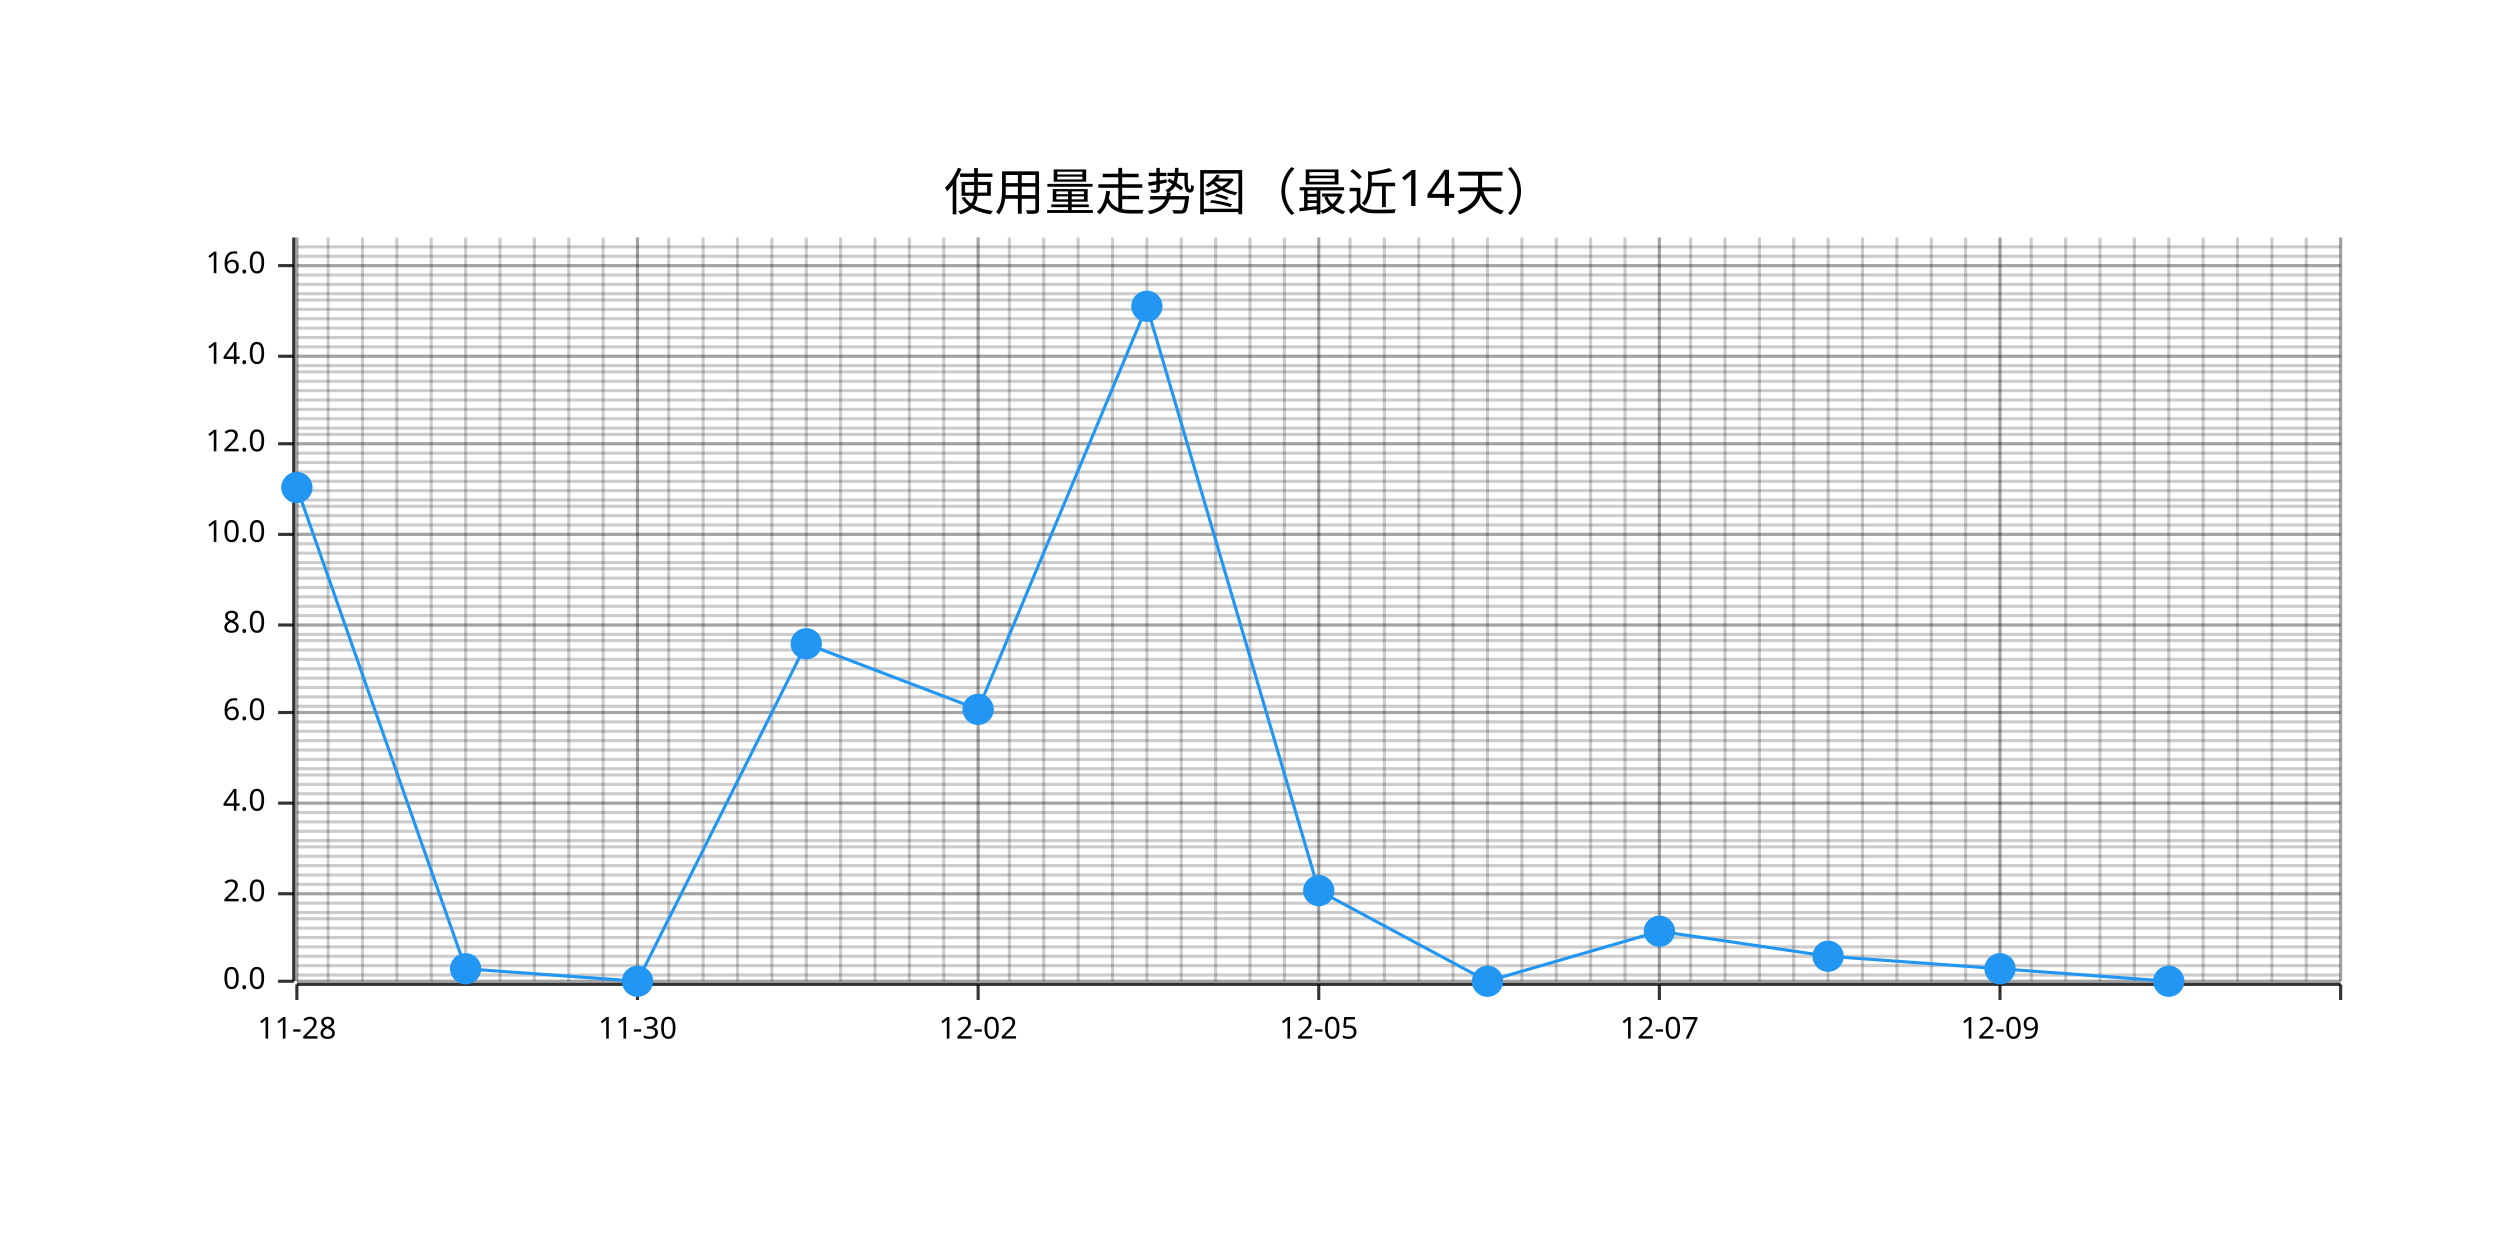
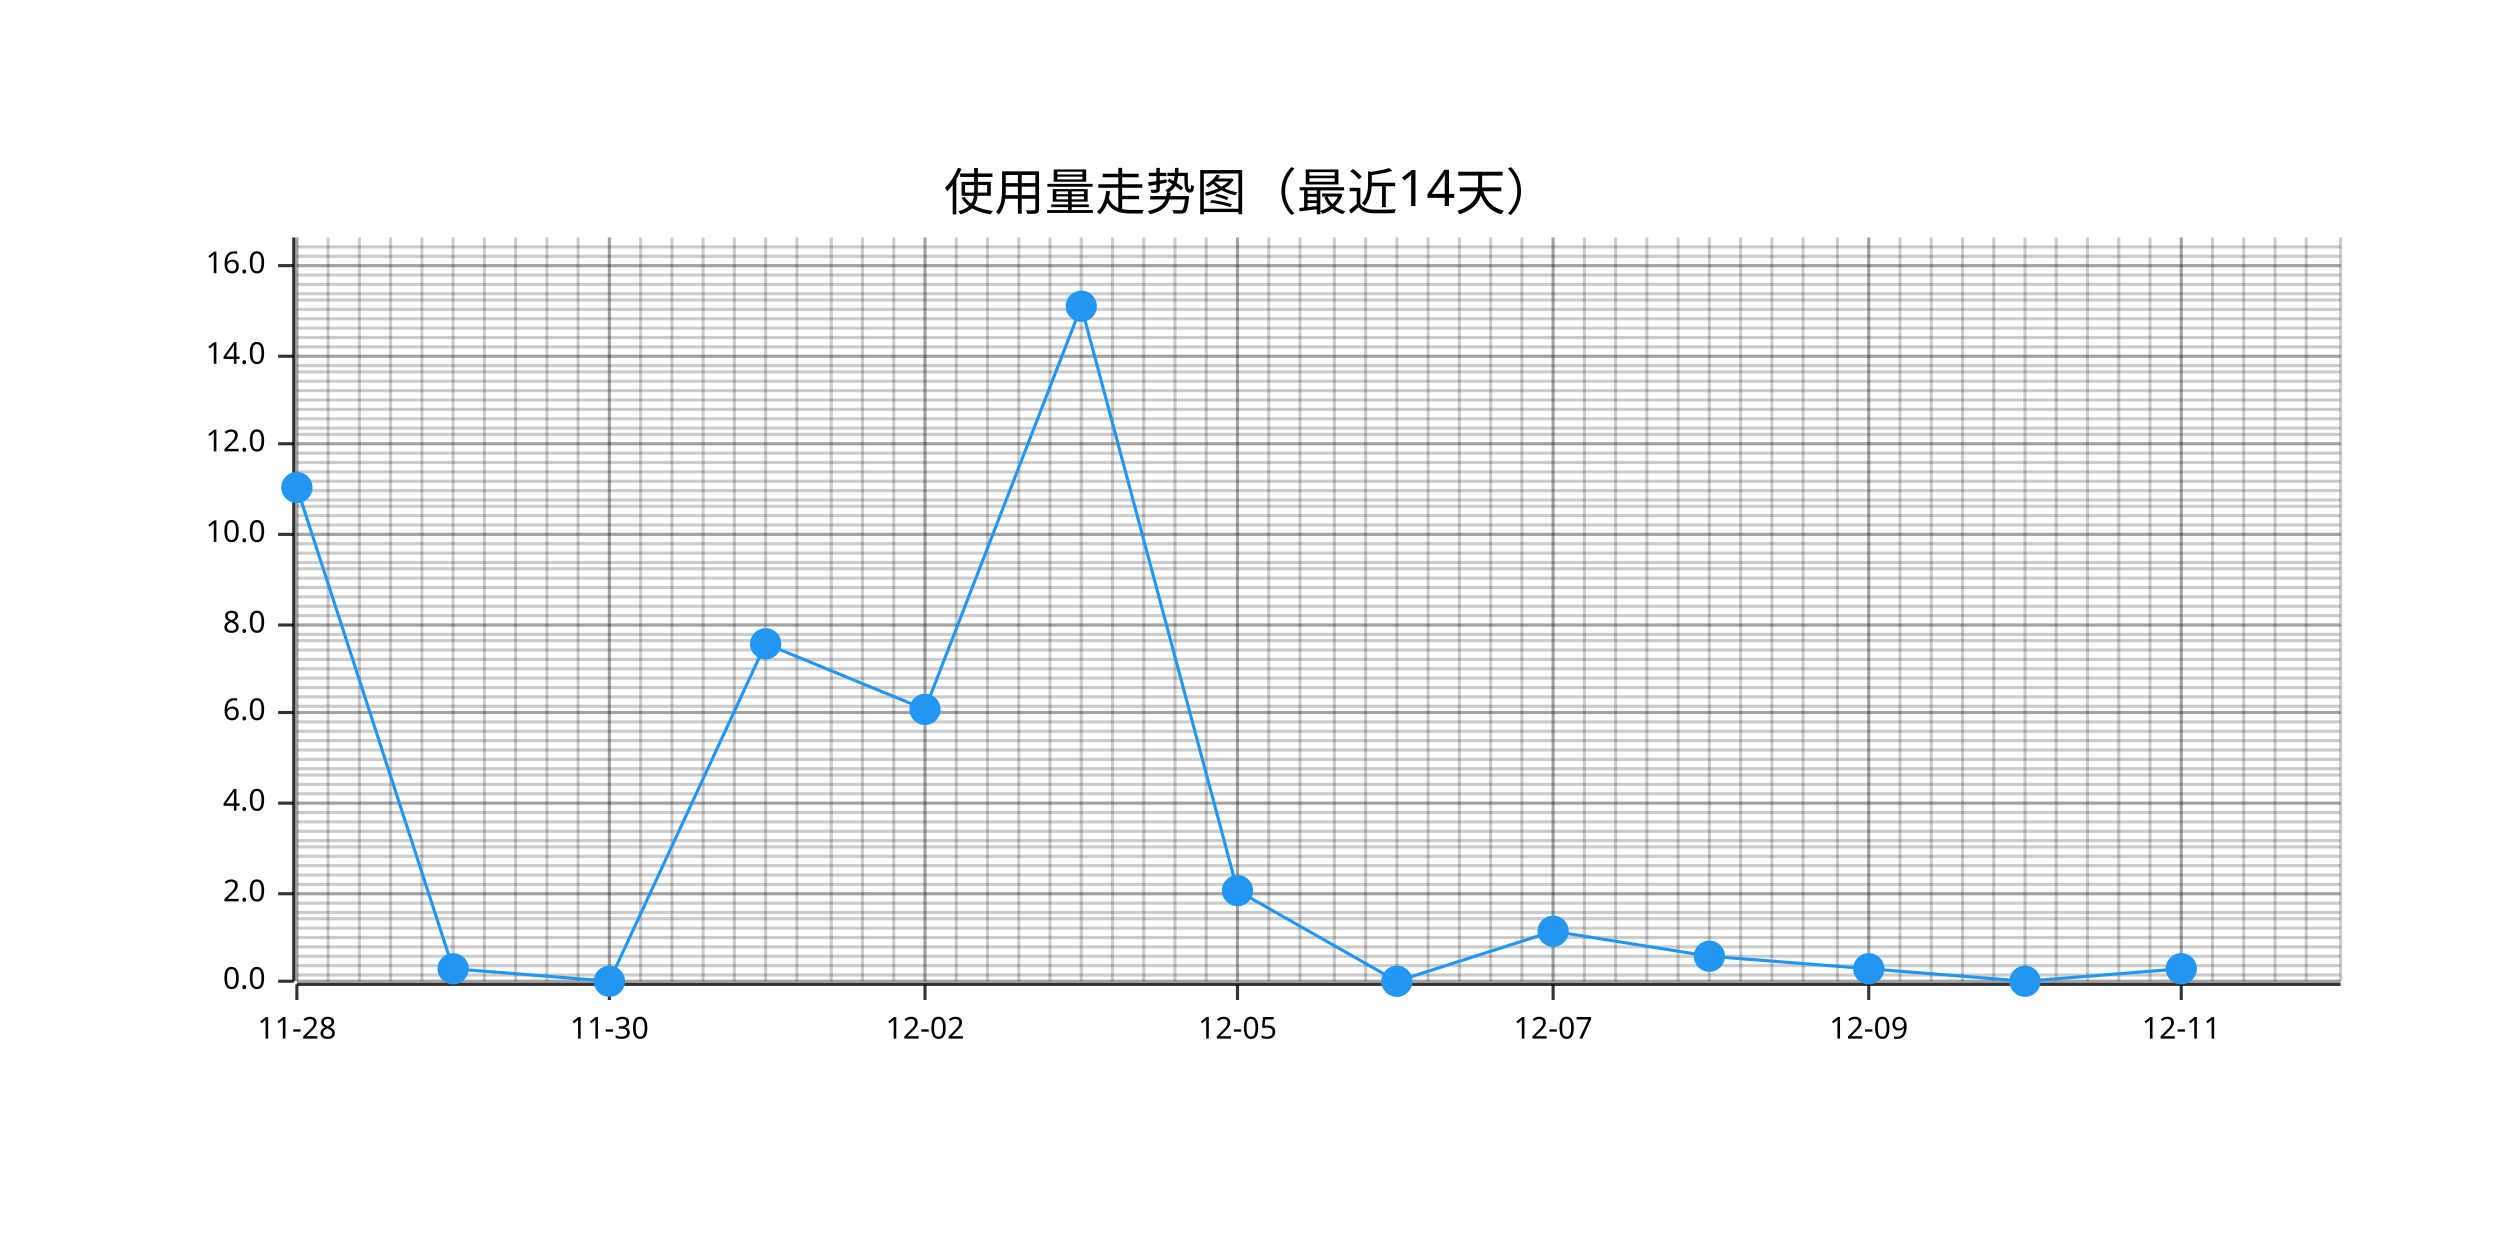
<svg xmlns="http://www.w3.org/2000/svg" width="800" height="400" viewBox="0 0 800 400">
  <rect x="0" y="0" width="800" height="400" opacity="1" fill="#FFFFFF" stroke="none" />
  <text x="400" y="55" dy="0.76em" text-anchor="middle" font-family="sans-serif" font-size="16.129" opacity="1" fill="#000000">
使用量走势图（最近14天）
</text>
  <line opacity="0.2" stroke="#000000" stroke-width="1" x1="95" y1="314" x2="95" y2="76" />
  <line opacity="0.2" stroke="#000000" stroke-width="1" x1="105" y1="314" x2="105" y2="76" />
-   <line opacity="0.2" stroke="#000000" stroke-width="1" x1="116" y1="314" x2="116" y2="76" />
-   <line opacity="0.2" stroke="#000000" stroke-width="1" x1="127" y1="314" x2="127" y2="76" />
-   <line opacity="0.2" stroke="#000000" stroke-width="1" x1="138" y1="314" x2="138" y2="76" />
-   <line opacity="0.2" stroke="#000000" stroke-width="1" x1="149" y1="314" x2="149" y2="76" />
-   <line opacity="0.2" stroke="#000000" stroke-width="1" x1="160" y1="314" x2="160" y2="76" />
-   <line opacity="0.2" stroke="#000000" stroke-width="1" x1="171" y1="314" x2="171" y2="76" />
-   <line opacity="0.2" stroke="#000000" stroke-width="1" x1="182" y1="314" x2="182" y2="76" />
-   <line opacity="0.2" stroke="#000000" stroke-width="1" x1="193" y1="314" x2="193" y2="76" />
-   <line opacity="0.2" stroke="#000000" stroke-width="1" x1="204" y1="314" x2="204" y2="76" />
-   <line opacity="0.2" stroke="#000000" stroke-width="1" x1="214" y1="314" x2="214" y2="76" />
+   <line opacity="0.2" stroke="#000000" stroke-width="1" x1="115" y1="314" x2="115" y2="76" />
+   <line opacity="0.2" stroke="#000000" stroke-width="1" x1="125" y1="314" x2="125" y2="76" />
+   <line opacity="0.2" stroke="#000000" stroke-width="1" x1="135" y1="314" x2="135" y2="76" />
+   <line opacity="0.2" stroke="#000000" stroke-width="1" x1="145" y1="314" x2="145" y2="76" />
+   <line opacity="0.2" stroke="#000000" stroke-width="1" x1="155" y1="314" x2="155" y2="76" />
+   <line opacity="0.2" stroke="#000000" stroke-width="1" x1="165" y1="314" x2="165" y2="76" />
+   <line opacity="0.2" stroke="#000000" stroke-width="1" x1="175" y1="314" x2="175" y2="76" />
+   <line opacity="0.2" stroke="#000000" stroke-width="1" x1="185" y1="314" x2="185" y2="76" />
+   <line opacity="0.2" stroke="#000000" stroke-width="1" x1="195" y1="314" x2="195" y2="76" />
+   <line opacity="0.2" stroke="#000000" stroke-width="1" x1="205" y1="314" x2="205" y2="76" />
+   <line opacity="0.2" stroke="#000000" stroke-width="1" x1="215" y1="314" x2="215" y2="76" />
  <line opacity="0.2" stroke="#000000" stroke-width="1" x1="225" y1="314" x2="225" y2="76" />
-   <line opacity="0.2" stroke="#000000" stroke-width="1" x1="236" y1="314" x2="236" y2="76" />
-   <line opacity="0.2" stroke="#000000" stroke-width="1" x1="247" y1="314" x2="247" y2="76" />
-   <line opacity="0.2" stroke="#000000" stroke-width="1" x1="258" y1="314" x2="258" y2="76" />
-   <line opacity="0.2" stroke="#000000" stroke-width="1" x1="269" y1="314" x2="269" y2="76" />
-   <line opacity="0.2" stroke="#000000" stroke-width="1" x1="280" y1="314" x2="280" y2="76" />
-   <line opacity="0.2" stroke="#000000" stroke-width="1" x1="291" y1="314" x2="291" y2="76" />
-   <line opacity="0.2" stroke="#000000" stroke-width="1" x1="302" y1="314" x2="302" y2="76" />
-   <line opacity="0.2" stroke="#000000" stroke-width="1" x1="313" y1="314" x2="313" y2="76" />
-   <line opacity="0.2" stroke="#000000" stroke-width="1" x1="323" y1="314" x2="323" y2="76" />
-   <line opacity="0.2" stroke="#000000" stroke-width="1" x1="334" y1="314" x2="334" y2="76" />
-   <line opacity="0.2" stroke="#000000" stroke-width="1" x1="345" y1="314" x2="345" y2="76" />
+   <line opacity="0.2" stroke="#000000" stroke-width="1" x1="235" y1="314" x2="235" y2="76" />
+   <line opacity="0.2" stroke="#000000" stroke-width="1" x1="245" y1="314" x2="245" y2="76" />
+   <line opacity="0.2" stroke="#000000" stroke-width="1" x1="255" y1="314" x2="255" y2="76" />
+   <line opacity="0.2" stroke="#000000" stroke-width="1" x1="266" y1="314" x2="266" y2="76" />
+   <line opacity="0.2" stroke="#000000" stroke-width="1" x1="276" y1="314" x2="276" y2="76" />
+   <line opacity="0.2" stroke="#000000" stroke-width="1" x1="286" y1="314" x2="286" y2="76" />
+   <line opacity="0.2" stroke="#000000" stroke-width="1" x1="296" y1="314" x2="296" y2="76" />
+   <line opacity="0.2" stroke="#000000" stroke-width="1" x1="306" y1="314" x2="306" y2="76" />
+   <line opacity="0.2" stroke="#000000" stroke-width="1" x1="316" y1="314" x2="316" y2="76" />
+   <line opacity="0.2" stroke="#000000" stroke-width="1" x1="326" y1="314" x2="326" y2="76" />
+   <line opacity="0.2" stroke="#000000" stroke-width="1" x1="336" y1="314" x2="336" y2="76" />
+   <line opacity="0.2" stroke="#000000" stroke-width="1" x1="346" y1="314" x2="346" y2="76" />
  <line opacity="0.2" stroke="#000000" stroke-width="1" x1="356" y1="314" x2="356" y2="76" />
-   <line opacity="0.2" stroke="#000000" stroke-width="1" x1="367" y1="314" x2="367" y2="76" />
-   <line opacity="0.2" stroke="#000000" stroke-width="1" x1="378" y1="314" x2="378" y2="76" />
-   <line opacity="0.2" stroke="#000000" stroke-width="1" x1="389" y1="314" x2="389" y2="76" />
-   <line opacity="0.2" stroke="#000000" stroke-width="1" x1="400" y1="314" x2="400" y2="76" />
-   <line opacity="0.2" stroke="#000000" stroke-width="1" x1="411" y1="314" x2="411" y2="76" />
-   <line opacity="0.2" stroke="#000000" stroke-width="1" x1="422" y1="314" x2="422" y2="76" />
-   <line opacity="0.2" stroke="#000000" stroke-width="1" x1="432" y1="314" x2="432" y2="76" />
-   <line opacity="0.2" stroke="#000000" stroke-width="1" x1="443" y1="314" x2="443" y2="76" />
-   <line opacity="0.2" stroke="#000000" stroke-width="1" x1="454" y1="314" x2="454" y2="76" />
-   <line opacity="0.2" stroke="#000000" stroke-width="1" x1="465" y1="314" x2="465" y2="76" />
-   <line opacity="0.2" stroke="#000000" stroke-width="1" x1="476" y1="314" x2="476" y2="76" />
+   <line opacity="0.2" stroke="#000000" stroke-width="1" x1="366" y1="314" x2="366" y2="76" />
+   <line opacity="0.2" stroke="#000000" stroke-width="1" x1="376" y1="314" x2="376" y2="76" />
+   <line opacity="0.2" stroke="#000000" stroke-width="1" x1="386" y1="314" x2="386" y2="76" />
+   <line opacity="0.2" stroke="#000000" stroke-width="1" x1="396" y1="314" x2="396" y2="76" />
+   <line opacity="0.2" stroke="#000000" stroke-width="1" x1="406" y1="314" x2="406" y2="76" />
+   <line opacity="0.2" stroke="#000000" stroke-width="1" x1="416" y1="314" x2="416" y2="76" />
+   <line opacity="0.2" stroke="#000000" stroke-width="1" x1="427" y1="314" x2="427" y2="76" />
+   <line opacity="0.2" stroke="#000000" stroke-width="1" x1="437" y1="314" x2="437" y2="76" />
+   <line opacity="0.2" stroke="#000000" stroke-width="1" x1="447" y1="314" x2="447" y2="76" />
+   <line opacity="0.2" stroke="#000000" stroke-width="1" x1="457" y1="314" x2="457" y2="76" />
+   <line opacity="0.2" stroke="#000000" stroke-width="1" x1="467" y1="314" x2="467" y2="76" />
+   <line opacity="0.2" stroke="#000000" stroke-width="1" x1="477" y1="314" x2="477" y2="76" />
  <line opacity="0.2" stroke="#000000" stroke-width="1" x1="487" y1="314" x2="487" y2="76" />
-   <line opacity="0.2" stroke="#000000" stroke-width="1" x1="498" y1="314" x2="498" y2="76" />
-   <line opacity="0.2" stroke="#000000" stroke-width="1" x1="509" y1="314" x2="509" y2="76" />
-   <line opacity="0.2" stroke="#000000" stroke-width="1" x1="520" y1="314" x2="520" y2="76" />
-   <line opacity="0.2" stroke="#000000" stroke-width="1" x1="531" y1="314" x2="531" y2="76" />
-   <line opacity="0.2" stroke="#000000" stroke-width="1" x1="541" y1="314" x2="541" y2="76" />
-   <line opacity="0.2" stroke="#000000" stroke-width="1" x1="552" y1="314" x2="552" y2="76" />
-   <line opacity="0.2" stroke="#000000" stroke-width="1" x1="563" y1="314" x2="563" y2="76" />
-   <line opacity="0.2" stroke="#000000" stroke-width="1" x1="574" y1="314" x2="574" y2="76" />
-   <line opacity="0.2" stroke="#000000" stroke-width="1" x1="585" y1="314" x2="585" y2="76" />
-   <line opacity="0.2" stroke="#000000" stroke-width="1" x1="596" y1="314" x2="596" y2="76" />
-   <line opacity="0.2" stroke="#000000" stroke-width="1" x1="607" y1="314" x2="607" y2="76" />
+   <line opacity="0.2" stroke="#000000" stroke-width="1" x1="497" y1="314" x2="497" y2="76" />
+   <line opacity="0.2" stroke="#000000" stroke-width="1" x1="507" y1="314" x2="507" y2="76" />
+   <line opacity="0.2" stroke="#000000" stroke-width="1" x1="517" y1="314" x2="517" y2="76" />
+   <line opacity="0.2" stroke="#000000" stroke-width="1" x1="527" y1="314" x2="527" y2="76" />
+   <line opacity="0.2" stroke="#000000" stroke-width="1" x1="537" y1="314" x2="537" y2="76" />
+   <line opacity="0.2" stroke="#000000" stroke-width="1" x1="547" y1="314" x2="547" y2="76" />
+   <line opacity="0.2" stroke="#000000" stroke-width="1" x1="557" y1="314" x2="557" y2="76" />
+   <line opacity="0.2" stroke="#000000" stroke-width="1" x1="567" y1="314" x2="567" y2="76" />
+   <line opacity="0.2" stroke="#000000" stroke-width="1" x1="577" y1="314" x2="577" y2="76" />
+   <line opacity="0.2" stroke="#000000" stroke-width="1" x1="588" y1="314" x2="588" y2="76" />
+   <line opacity="0.2" stroke="#000000" stroke-width="1" x1="598" y1="314" x2="598" y2="76" />
+   <line opacity="0.2" stroke="#000000" stroke-width="1" x1="608" y1="314" x2="608" y2="76" />
  <line opacity="0.2" stroke="#000000" stroke-width="1" x1="618" y1="314" x2="618" y2="76" />
-   <line opacity="0.2" stroke="#000000" stroke-width="1" x1="629" y1="314" x2="629" y2="76" />
-   <line opacity="0.2" stroke="#000000" stroke-width="1" x1="640" y1="314" x2="640" y2="76" />
-   <line opacity="0.2" stroke="#000000" stroke-width="1" x1="650" y1="314" x2="650" y2="76" />
-   <line opacity="0.2" stroke="#000000" stroke-width="1" x1="661" y1="314" x2="661" y2="76" />
-   <line opacity="0.2" stroke="#000000" stroke-width="1" x1="672" y1="314" x2="672" y2="76" />
-   <line opacity="0.2" stroke="#000000" stroke-width="1" x1="683" y1="314" x2="683" y2="76" />
-   <line opacity="0.2" stroke="#000000" stroke-width="1" x1="694" y1="314" x2="694" y2="76" />
-   <line opacity="0.2" stroke="#000000" stroke-width="1" x1="705" y1="314" x2="705" y2="76" />
-   <line opacity="0.2" stroke="#000000" stroke-width="1" x1="716" y1="314" x2="716" y2="76" />
-   <line opacity="0.2" stroke="#000000" stroke-width="1" x1="727" y1="314" x2="727" y2="76" />
+   <line opacity="0.2" stroke="#000000" stroke-width="1" x1="628" y1="314" x2="628" y2="76" />
+   <line opacity="0.2" stroke="#000000" stroke-width="1" x1="638" y1="314" x2="638" y2="76" />
+   <line opacity="0.2" stroke="#000000" stroke-width="1" x1="648" y1="314" x2="648" y2="76" />
+   <line opacity="0.2" stroke="#000000" stroke-width="1" x1="658" y1="314" x2="658" y2="76" />
+   <line opacity="0.2" stroke="#000000" stroke-width="1" x1="668" y1="314" x2="668" y2="76" />
+   <line opacity="0.2" stroke="#000000" stroke-width="1" x1="678" y1="314" x2="678" y2="76" />
+   <line opacity="0.2" stroke="#000000" stroke-width="1" x1="688" y1="314" x2="688" y2="76" />
+   <line opacity="0.2" stroke="#000000" stroke-width="1" x1="698" y1="314" x2="698" y2="76" />
+   <line opacity="0.2" stroke="#000000" stroke-width="1" x1="708" y1="314" x2="708" y2="76" />
+   <line opacity="0.2" stroke="#000000" stroke-width="1" x1="718" y1="314" x2="718" y2="76" />
+   <line opacity="0.2" stroke="#000000" stroke-width="1" x1="728" y1="314" x2="728" y2="76" />
  <line opacity="0.2" stroke="#000000" stroke-width="1" x1="738" y1="314" x2="738" y2="76" />
  <line opacity="0.2" stroke="#000000" stroke-width="1" x1="749" y1="314" x2="749" y2="76" />
  <line opacity="0.2" stroke="#000000" stroke-width="1" x1="95" y1="314" x2="749" y2="314" />
  <line opacity="0.2" stroke="#000000" stroke-width="1" x1="95" y1="312" x2="749" y2="312" />
  <line opacity="0.2" stroke="#000000" stroke-width="1" x1="95" y1="309" x2="749" y2="309" />
  <line opacity="0.2" stroke="#000000" stroke-width="1" x1="95" y1="306" x2="749" y2="306" />
  <line opacity="0.2" stroke="#000000" stroke-width="1" x1="95" y1="303" x2="749" y2="303" />
  <line opacity="0.2" stroke="#000000" stroke-width="1" x1="95" y1="300" x2="749" y2="300" />
  <line opacity="0.2" stroke="#000000" stroke-width="1" x1="95" y1="297" x2="749" y2="297" />
  <line opacity="0.2" stroke="#000000" stroke-width="1" x1="95" y1="294" x2="749" y2="294" />
  <line opacity="0.2" stroke="#000000" stroke-width="1" x1="95" y1="292" x2="749" y2="292" />
  <line opacity="0.2" stroke="#000000" stroke-width="1" x1="95" y1="289" x2="749" y2="289" />
  <line opacity="0.2" stroke="#000000" stroke-width="1" x1="95" y1="286" x2="749" y2="286" />
  <line opacity="0.2" stroke="#000000" stroke-width="1" x1="95" y1="283" x2="749" y2="283" />
  <line opacity="0.2" stroke="#000000" stroke-width="1" x1="95" y1="280" x2="749" y2="280" />
  <line opacity="0.2" stroke="#000000" stroke-width="1" x1="95" y1="277" x2="749" y2="277" />
  <line opacity="0.2" stroke="#000000" stroke-width="1" x1="95" y1="274" x2="749" y2="274" />
  <line opacity="0.2" stroke="#000000" stroke-width="1" x1="95" y1="271" x2="749" y2="271" />
  <line opacity="0.2" stroke="#000000" stroke-width="1" x1="95" y1="269" x2="749" y2="269" />
  <line opacity="0.2" stroke="#000000" stroke-width="1" x1="95" y1="266" x2="749" y2="266" />
  <line opacity="0.2" stroke="#000000" stroke-width="1" x1="95" y1="263" x2="749" y2="263" />
  <line opacity="0.2" stroke="#000000" stroke-width="1" x1="95" y1="260" x2="749" y2="260" />
  <line opacity="0.2" stroke="#000000" stroke-width="1" x1="95" y1="257" x2="749" y2="257" />
  <line opacity="0.2" stroke="#000000" stroke-width="1" x1="95" y1="254" x2="749" y2="254" />
  <line opacity="0.2" stroke="#000000" stroke-width="1" x1="95" y1="251" x2="749" y2="251" />
  <line opacity="0.2" stroke="#000000" stroke-width="1" x1="95" y1="248" x2="749" y2="248" />
  <line opacity="0.2" stroke="#000000" stroke-width="1" x1="95" y1="246" x2="749" y2="246" />
  <line opacity="0.2" stroke="#000000" stroke-width="1" x1="95" y1="243" x2="749" y2="243" />
  <line opacity="0.2" stroke="#000000" stroke-width="1" x1="95" y1="240" x2="749" y2="240" />
  <line opacity="0.2" stroke="#000000" stroke-width="1" x1="95" y1="237" x2="749" y2="237" />
  <line opacity="0.2" stroke="#000000" stroke-width="1" x1="95" y1="234" x2="749" y2="234" />
  <line opacity="0.2" stroke="#000000" stroke-width="1" x1="95" y1="231" x2="749" y2="231" />
  <line opacity="0.2" stroke="#000000" stroke-width="1" x1="95" y1="228" x2="749" y2="228" />
  <line opacity="0.2" stroke="#000000" stroke-width="1" x1="95" y1="226" x2="749" y2="226" />
  <line opacity="0.2" stroke="#000000" stroke-width="1" x1="95" y1="223" x2="749" y2="223" />
  <line opacity="0.2" stroke="#000000" stroke-width="1" x1="95" y1="220" x2="749" y2="220" />
  <line opacity="0.2" stroke="#000000" stroke-width="1" x1="95" y1="217" x2="749" y2="217" />
  <line opacity="0.2" stroke="#000000" stroke-width="1" x1="95" y1="214" x2="749" y2="214" />
  <line opacity="0.2" stroke="#000000" stroke-width="1" x1="95" y1="211" x2="749" y2="211" />
  <line opacity="0.2" stroke="#000000" stroke-width="1" x1="95" y1="208" x2="749" y2="208" />
  <line opacity="0.2" stroke="#000000" stroke-width="1" x1="95" y1="205" x2="749" y2="205" />
  <line opacity="0.2" stroke="#000000" stroke-width="1" x1="95" y1="203" x2="749" y2="203" />
  <line opacity="0.2" stroke="#000000" stroke-width="1" x1="95" y1="200" x2="749" y2="200" />
  <line opacity="0.2" stroke="#000000" stroke-width="1" x1="95" y1="197" x2="749" y2="197" />
  <line opacity="0.2" stroke="#000000" stroke-width="1" x1="95" y1="194" x2="749" y2="194" />
  <line opacity="0.2" stroke="#000000" stroke-width="1" x1="95" y1="191" x2="749" y2="191" />
  <line opacity="0.2" stroke="#000000" stroke-width="1" x1="95" y1="188" x2="749" y2="188" />
  <line opacity="0.2" stroke="#000000" stroke-width="1" x1="95" y1="185" x2="749" y2="185" />
  <line opacity="0.2" stroke="#000000" stroke-width="1" x1="95" y1="182" x2="749" y2="182" />
  <line opacity="0.2" stroke="#000000" stroke-width="1" x1="95" y1="180" x2="749" y2="180" />
  <line opacity="0.2" stroke="#000000" stroke-width="1" x1="95" y1="177" x2="749" y2="177" />
  <line opacity="0.2" stroke="#000000" stroke-width="1" x1="95" y1="174" x2="749" y2="174" />
  <line opacity="0.2" stroke="#000000" stroke-width="1" x1="95" y1="171" x2="749" y2="171" />
  <line opacity="0.2" stroke="#000000" stroke-width="1" x1="95" y1="168" x2="749" y2="168" />
  <line opacity="0.2" stroke="#000000" stroke-width="1" x1="95" y1="165" x2="749" y2="165" />
  <line opacity="0.2" stroke="#000000" stroke-width="1" x1="95" y1="162" x2="749" y2="162" />
  <line opacity="0.2" stroke="#000000" stroke-width="1" x1="95" y1="160" x2="749" y2="160" />
  <line opacity="0.2" stroke="#000000" stroke-width="1" x1="95" y1="157" x2="749" y2="157" />
  <line opacity="0.2" stroke="#000000" stroke-width="1" x1="95" y1="154" x2="749" y2="154" />
  <line opacity="0.2" stroke="#000000" stroke-width="1" x1="95" y1="151" x2="749" y2="151" />
  <line opacity="0.2" stroke="#000000" stroke-width="1" x1="95" y1="148" x2="749" y2="148" />
  <line opacity="0.2" stroke="#000000" stroke-width="1" x1="95" y1="145" x2="749" y2="145" />
  <line opacity="0.2" stroke="#000000" stroke-width="1" x1="95" y1="142" x2="749" y2="142" />
  <line opacity="0.2" stroke="#000000" stroke-width="1" x1="95" y1="139" x2="749" y2="139" />
  <line opacity="0.2" stroke="#000000" stroke-width="1" x1="95" y1="137" x2="749" y2="137" />
  <line opacity="0.2" stroke="#000000" stroke-width="1" x1="95" y1="134" x2="749" y2="134" />
  <line opacity="0.2" stroke="#000000" stroke-width="1" x1="95" y1="131" x2="749" y2="131" />
  <line opacity="0.2" stroke="#000000" stroke-width="1" x1="95" y1="128" x2="749" y2="128" />
  <line opacity="0.2" stroke="#000000" stroke-width="1" x1="95" y1="125" x2="749" y2="125" />
  <line opacity="0.2" stroke="#000000" stroke-width="1" x1="95" y1="122" x2="749" y2="122" />
  <line opacity="0.2" stroke="#000000" stroke-width="1" x1="95" y1="119" x2="749" y2="119" />
  <line opacity="0.2" stroke="#000000" stroke-width="1" x1="95" y1="117" x2="749" y2="117" />
  <line opacity="0.2" stroke="#000000" stroke-width="1" x1="95" y1="114" x2="749" y2="114" />
  <line opacity="0.2" stroke="#000000" stroke-width="1" x1="95" y1="111" x2="749" y2="111" />
  <line opacity="0.2" stroke="#000000" stroke-width="1" x1="95" y1="108" x2="749" y2="108" />
  <line opacity="0.2" stroke="#000000" stroke-width="1" x1="95" y1="105" x2="749" y2="105" />
  <line opacity="0.2" stroke="#000000" stroke-width="1" x1="95" y1="102" x2="749" y2="102" />
  <line opacity="0.2" stroke="#000000" stroke-width="1" x1="95" y1="99" x2="749" y2="99" />
  <line opacity="0.2" stroke="#000000" stroke-width="1" x1="95" y1="96" x2="749" y2="96" />
  <line opacity="0.2" stroke="#000000" stroke-width="1" x1="95" y1="94" x2="749" y2="94" />
  <line opacity="0.2" stroke="#000000" stroke-width="1" x1="95" y1="91" x2="749" y2="91" />
  <line opacity="0.2" stroke="#000000" stroke-width="1" x1="95" y1="88" x2="749" y2="88" />
  <line opacity="0.2" stroke="#000000" stroke-width="1" x1="95" y1="85" x2="749" y2="85" />
  <line opacity="0.2" stroke="#000000" stroke-width="1" x1="95" y1="82" x2="749" y2="82" />
  <line opacity="0.2" stroke="#000000" stroke-width="1" x1="95" y1="79" x2="749" y2="79" />
  <line opacity="0.2" stroke="#000000" stroke-width="1" x1="95" y1="314" x2="95" y2="76" />
-   <line opacity="0.2" stroke="#000000" stroke-width="1" x1="204" y1="314" x2="204" y2="76" />
-   <line opacity="0.2" stroke="#000000" stroke-width="1" x1="313" y1="314" x2="313" y2="76" />
-   <line opacity="0.2" stroke="#000000" stroke-width="1" x1="422" y1="314" x2="422" y2="76" />
-   <line opacity="0.2" stroke="#000000" stroke-width="1" x1="531" y1="314" x2="531" y2="76" />
-   <line opacity="0.2" stroke="#000000" stroke-width="1" x1="640" y1="314" x2="640" y2="76" />
-   <line opacity="0.2" stroke="#000000" stroke-width="1" x1="749" y1="314" x2="749" y2="76" />
+   <line opacity="0.2" stroke="#000000" stroke-width="1" x1="195" y1="314" x2="195" y2="76" />
+   <line opacity="0.2" stroke="#000000" stroke-width="1" x1="296" y1="314" x2="296" y2="76" />
+   <line opacity="0.2" stroke="#000000" stroke-width="1" x1="396" y1="314" x2="396" y2="76" />
+   <line opacity="0.2" stroke="#000000" stroke-width="1" x1="497" y1="314" x2="497" y2="76" />
+   <line opacity="0.2" stroke="#000000" stroke-width="1" x1="598" y1="314" x2="598" y2="76" />
+   <line opacity="0.2" stroke="#000000" stroke-width="1" x1="698" y1="314" x2="698" y2="76" />
  <line opacity="0.2" stroke="#000000" stroke-width="1" x1="95" y1="314" x2="749" y2="314" />
  <line opacity="0.2" stroke="#000000" stroke-width="1" x1="95" y1="286" x2="749" y2="286" />
  <line opacity="0.2" stroke="#000000" stroke-width="1" x1="95" y1="257" x2="749" y2="257" />
  <line opacity="0.2" stroke="#000000" stroke-width="1" x1="95" y1="228" x2="749" y2="228" />
  <line opacity="0.2" stroke="#000000" stroke-width="1" x1="95" y1="200" x2="749" y2="200" />
  <line opacity="0.2" stroke="#000000" stroke-width="1" x1="95" y1="171" x2="749" y2="171" />
  <line opacity="0.2" stroke="#000000" stroke-width="1" x1="95" y1="142" x2="749" y2="142" />
  <line opacity="0.2" stroke="#000000" stroke-width="1" x1="95" y1="114" x2="749" y2="114" />
  <line opacity="0.2" stroke="#000000" stroke-width="1" x1="95" y1="85" x2="749" y2="85" />
  <polyline fill="none" opacity="0.8" stroke="#000000" stroke-width="1" points="94,76 94,314 " />
  <text x="85" y="314" dy="0.5ex" text-anchor="end" font-family="sans-serif" font-size="9.677" opacity="1" fill="#000000">
0.0
</text>
  <polyline fill="none" opacity="0.8" stroke="#000000" stroke-width="1" points="89,314 94,314 " />
  <text x="85" y="286" dy="0.5ex" text-anchor="end" font-family="sans-serif" font-size="9.677" opacity="1" fill="#000000">
2.0
</text>
  <polyline fill="none" opacity="0.8" stroke="#000000" stroke-width="1" points="89,286 94,286 " />
  <text x="85" y="257" dy="0.5ex" text-anchor="end" font-family="sans-serif" font-size="9.677" opacity="1" fill="#000000">
4.0
</text>
  <polyline fill="none" opacity="0.8" stroke="#000000" stroke-width="1" points="89,257 94,257 " />
  <text x="85" y="228" dy="0.5ex" text-anchor="end" font-family="sans-serif" font-size="9.677" opacity="1" fill="#000000">
6.0
</text>
  <polyline fill="none" opacity="0.8" stroke="#000000" stroke-width="1" points="89,228 94,228 " />
  <text x="85" y="200" dy="0.5ex" text-anchor="end" font-family="sans-serif" font-size="9.677" opacity="1" fill="#000000">
8.0
</text>
  <polyline fill="none" opacity="0.8" stroke="#000000" stroke-width="1" points="89,200 94,200 " />
  <text x="85" y="171" dy="0.5ex" text-anchor="end" font-family="sans-serif" font-size="9.677" opacity="1" fill="#000000">
10.0
</text>
  <polyline fill="none" opacity="0.8" stroke="#000000" stroke-width="1" points="89,171 94,171 " />
  <text x="85" y="142" dy="0.5ex" text-anchor="end" font-family="sans-serif" font-size="9.677" opacity="1" fill="#000000">
12.0
</text>
  <polyline fill="none" opacity="0.8" stroke="#000000" stroke-width="1" points="89,142 94,142 " />
  <text x="85" y="114" dy="0.5ex" text-anchor="end" font-family="sans-serif" font-size="9.677" opacity="1" fill="#000000">
14.0
</text>
  <polyline fill="none" opacity="0.8" stroke="#000000" stroke-width="1" points="89,114 94,114 " />
  <text x="85" y="85" dy="0.5ex" text-anchor="end" font-family="sans-serif" font-size="9.677" opacity="1" fill="#000000">
16.0
</text>
  <polyline fill="none" opacity="0.8" stroke="#000000" stroke-width="1" points="89,85 94,85 " />
  <polyline fill="none" opacity="0.8" stroke="#000000" stroke-width="1" points="95,315 749,315 " />
  <text x="95" y="325" dy="0.76em" text-anchor="middle" font-family="sans-serif" font-size="9.677" opacity="1" fill="#000000">
11-28
</text>
  <polyline fill="none" opacity="0.8" stroke="#000000" stroke-width="1" points="95,315 95,320 " />
-   <text x="204" y="325" dy="0.76em" text-anchor="middle" font-family="sans-serif" font-size="9.677" opacity="1" fill="#000000">
+   <text x="195" y="325" dy="0.76em" text-anchor="middle" font-family="sans-serif" font-size="9.677" opacity="1" fill="#000000">
11-30
</text>
-   <polyline fill="none" opacity="0.8" stroke="#000000" stroke-width="1" points="204,315 204,320 " />
-   <text x="313" y="325" dy="0.76em" text-anchor="middle" font-family="sans-serif" font-size="9.677" opacity="1" fill="#000000">
+   <polyline fill="none" opacity="0.8" stroke="#000000" stroke-width="1" points="195,315 195,320 " />
+   <text x="296" y="325" dy="0.76em" text-anchor="middle" font-family="sans-serif" font-size="9.677" opacity="1" fill="#000000">
12-02
</text>
-   <polyline fill="none" opacity="0.8" stroke="#000000" stroke-width="1" points="313,315 313,320 " />
-   <text x="422" y="325" dy="0.76em" text-anchor="middle" font-family="sans-serif" font-size="9.677" opacity="1" fill="#000000">
+   <polyline fill="none" opacity="0.8" stroke="#000000" stroke-width="1" points="296,315 296,320 " />
+   <text x="396" y="325" dy="0.76em" text-anchor="middle" font-family="sans-serif" font-size="9.677" opacity="1" fill="#000000">
12-05
</text>
-   <polyline fill="none" opacity="0.8" stroke="#000000" stroke-width="1" points="422,315 422,320 " />
-   <text x="531" y="325" dy="0.76em" text-anchor="middle" font-family="sans-serif" font-size="9.677" opacity="1" fill="#000000">
+   <polyline fill="none" opacity="0.8" stroke="#000000" stroke-width="1" points="396,315 396,320 " />
+   <text x="497" y="325" dy="0.76em" text-anchor="middle" font-family="sans-serif" font-size="9.677" opacity="1" fill="#000000">
12-07
</text>
-   <polyline fill="none" opacity="0.8" stroke="#000000" stroke-width="1" points="531,315 531,320 " />
-   <text x="640" y="325" dy="0.76em" text-anchor="middle" font-family="sans-serif" font-size="9.677" opacity="1" fill="#000000">
+   <polyline fill="none" opacity="0.8" stroke="#000000" stroke-width="1" points="497,315 497,320 " />
+   <text x="598" y="325" dy="0.76em" text-anchor="middle" font-family="sans-serif" font-size="9.677" opacity="1" fill="#000000">
12-09
</text>
-   <polyline fill="none" opacity="0.8" stroke="#000000" stroke-width="1" points="640,315 640,320 " />
-   <text x="749" y="325" dy="0.76em" text-anchor="middle" font-family="sans-serif" font-size="9.677" opacity="1" fill="#000000">
- 
- </text>
-   <polyline fill="none" opacity="0.8" stroke="#000000" stroke-width="1" points="749,315 749,320 " />
-   <polyline fill="none" opacity="1" stroke="#2196F3" stroke-width="1" points="95,156 149,310 204,314 258,206 313,227 367,98 422,285 476,314 531,298 585,306 640,310 694,314 " />
+   <polyline fill="none" opacity="0.8" stroke="#000000" stroke-width="1" points="598,315 598,320 " />
+   <text x="698" y="325" dy="0.76em" text-anchor="middle" font-family="sans-serif" font-size="9.677" opacity="1" fill="#000000">
+ 12-11
+ </text>
+   <polyline fill="none" opacity="0.8" stroke="#000000" stroke-width="1" points="698,315 698,320 " />
+   <polyline fill="none" opacity="1" stroke="#2196F3" stroke-width="1" points="95,156 145,310 195,314 245,206 296,227 346,98 396,285 447,314 497,298 547,306 598,310 648,314 698,310 " />
  <circle cx="95" cy="156" r="5" opacity="1" fill="#2196F3" stroke="none" stroke-width="1" />
-   <circle cx="149" cy="310" r="5" opacity="1" fill="#2196F3" stroke="none" stroke-width="1" />
-   <circle cx="204" cy="314" r="5" opacity="1" fill="#2196F3" stroke="none" stroke-width="1" />
-   <circle cx="258" cy="206" r="5" opacity="1" fill="#2196F3" stroke="none" stroke-width="1" />
-   <circle cx="313" cy="227" r="5" opacity="1" fill="#2196F3" stroke="none" stroke-width="1" />
-   <circle cx="367" cy="98" r="5" opacity="1" fill="#2196F3" stroke="none" stroke-width="1" />
-   <circle cx="422" cy="285" r="5" opacity="1" fill="#2196F3" stroke="none" stroke-width="1" />
-   <circle cx="476" cy="314" r="5" opacity="1" fill="#2196F3" stroke="none" stroke-width="1" />
-   <circle cx="531" cy="298" r="5" opacity="1" fill="#2196F3" stroke="none" stroke-width="1" />
-   <circle cx="585" cy="306" r="5" opacity="1" fill="#2196F3" stroke="none" stroke-width="1" />
-   <circle cx="640" cy="310" r="5" opacity="1" fill="#2196F3" stroke="none" stroke-width="1" />
-   <circle cx="694" cy="314" r="5" opacity="1" fill="#2196F3" stroke="none" stroke-width="1" />
+   <circle cx="145" cy="310" r="5" opacity="1" fill="#2196F3" stroke="none" stroke-width="1" />
+   <circle cx="195" cy="314" r="5" opacity="1" fill="#2196F3" stroke="none" stroke-width="1" />
+   <circle cx="245" cy="206" r="5" opacity="1" fill="#2196F3" stroke="none" stroke-width="1" />
+   <circle cx="296" cy="227" r="5" opacity="1" fill="#2196F3" stroke="none" stroke-width="1" />
+   <circle cx="346" cy="98" r="5" opacity="1" fill="#2196F3" stroke="none" stroke-width="1" />
+   <circle cx="396" cy="285" r="5" opacity="1" fill="#2196F3" stroke="none" stroke-width="1" />
+   <circle cx="447" cy="314" r="5" opacity="1" fill="#2196F3" stroke="none" stroke-width="1" />
+   <circle cx="497" cy="298" r="5" opacity="1" fill="#2196F3" stroke="none" stroke-width="1" />
+   <circle cx="547" cy="306" r="5" opacity="1" fill="#2196F3" stroke="none" stroke-width="1" />
+   <circle cx="598" cy="310" r="5" opacity="1" fill="#2196F3" stroke="none" stroke-width="1" />
+   <circle cx="648" cy="314" r="5" opacity="1" fill="#2196F3" stroke="none" stroke-width="1" />
+   <circle cx="698" cy="310" r="5" opacity="1" fill="#2196F3" stroke="none" stroke-width="1" />
</svg>
